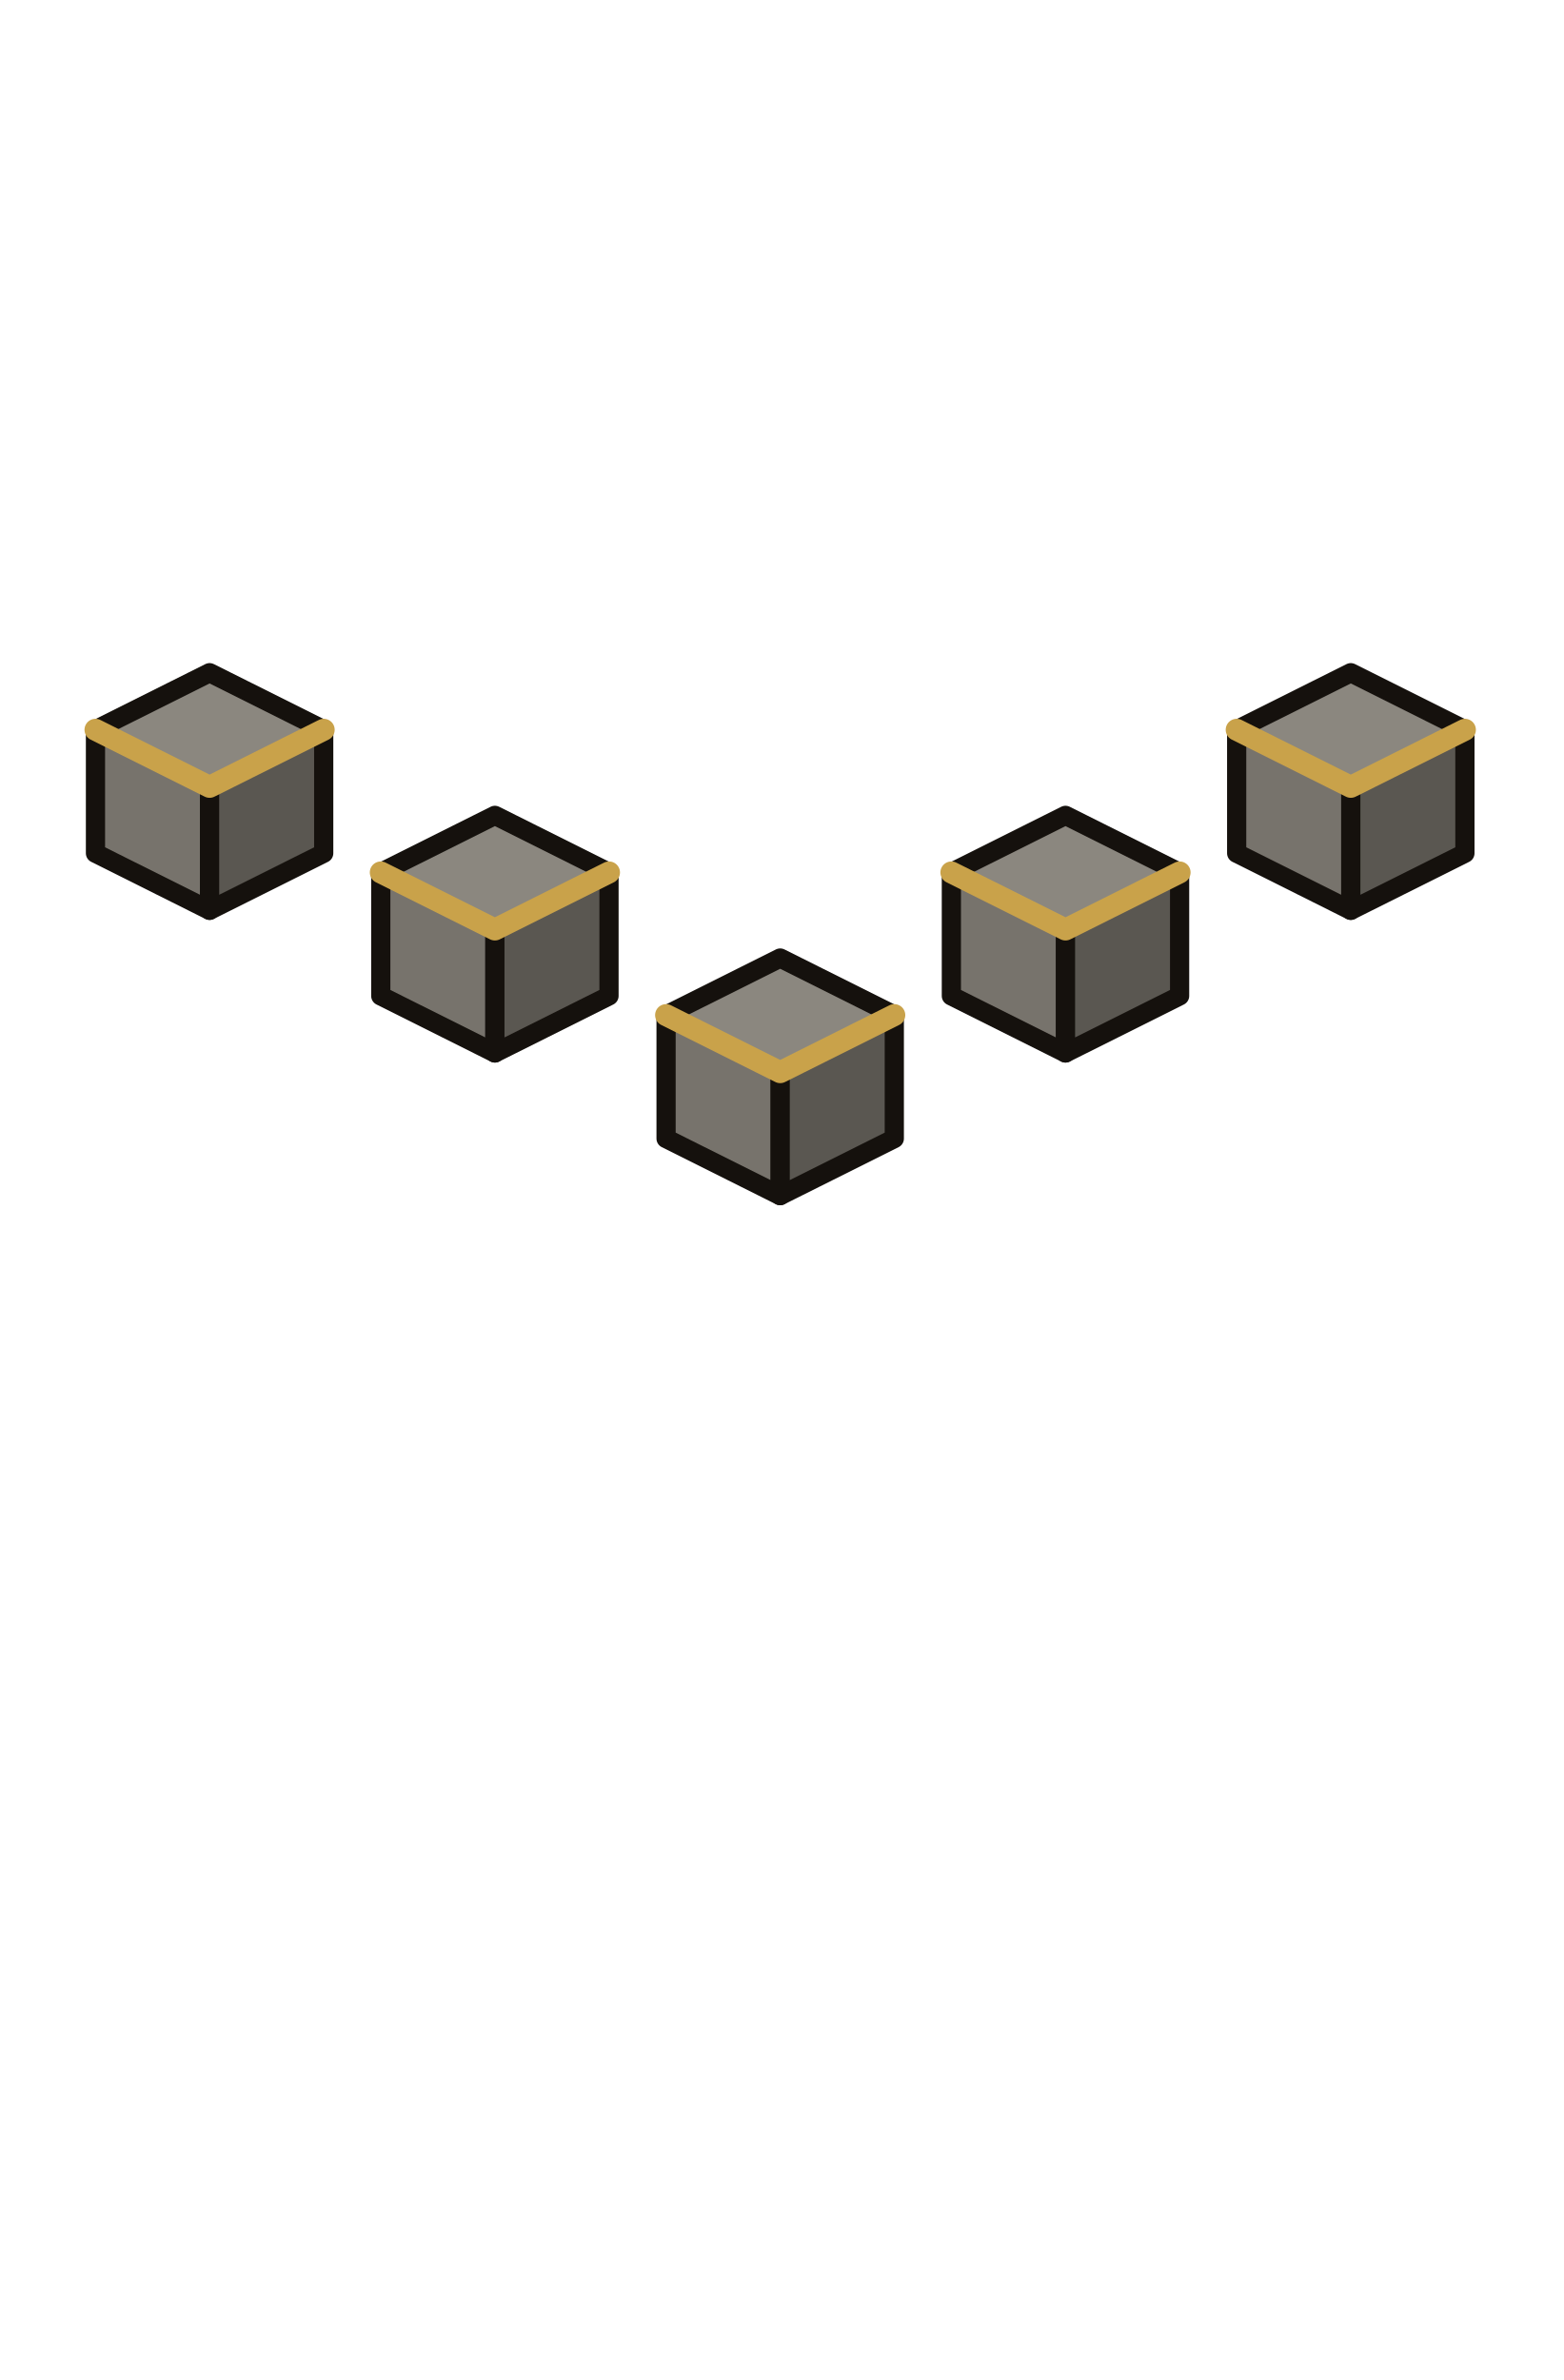
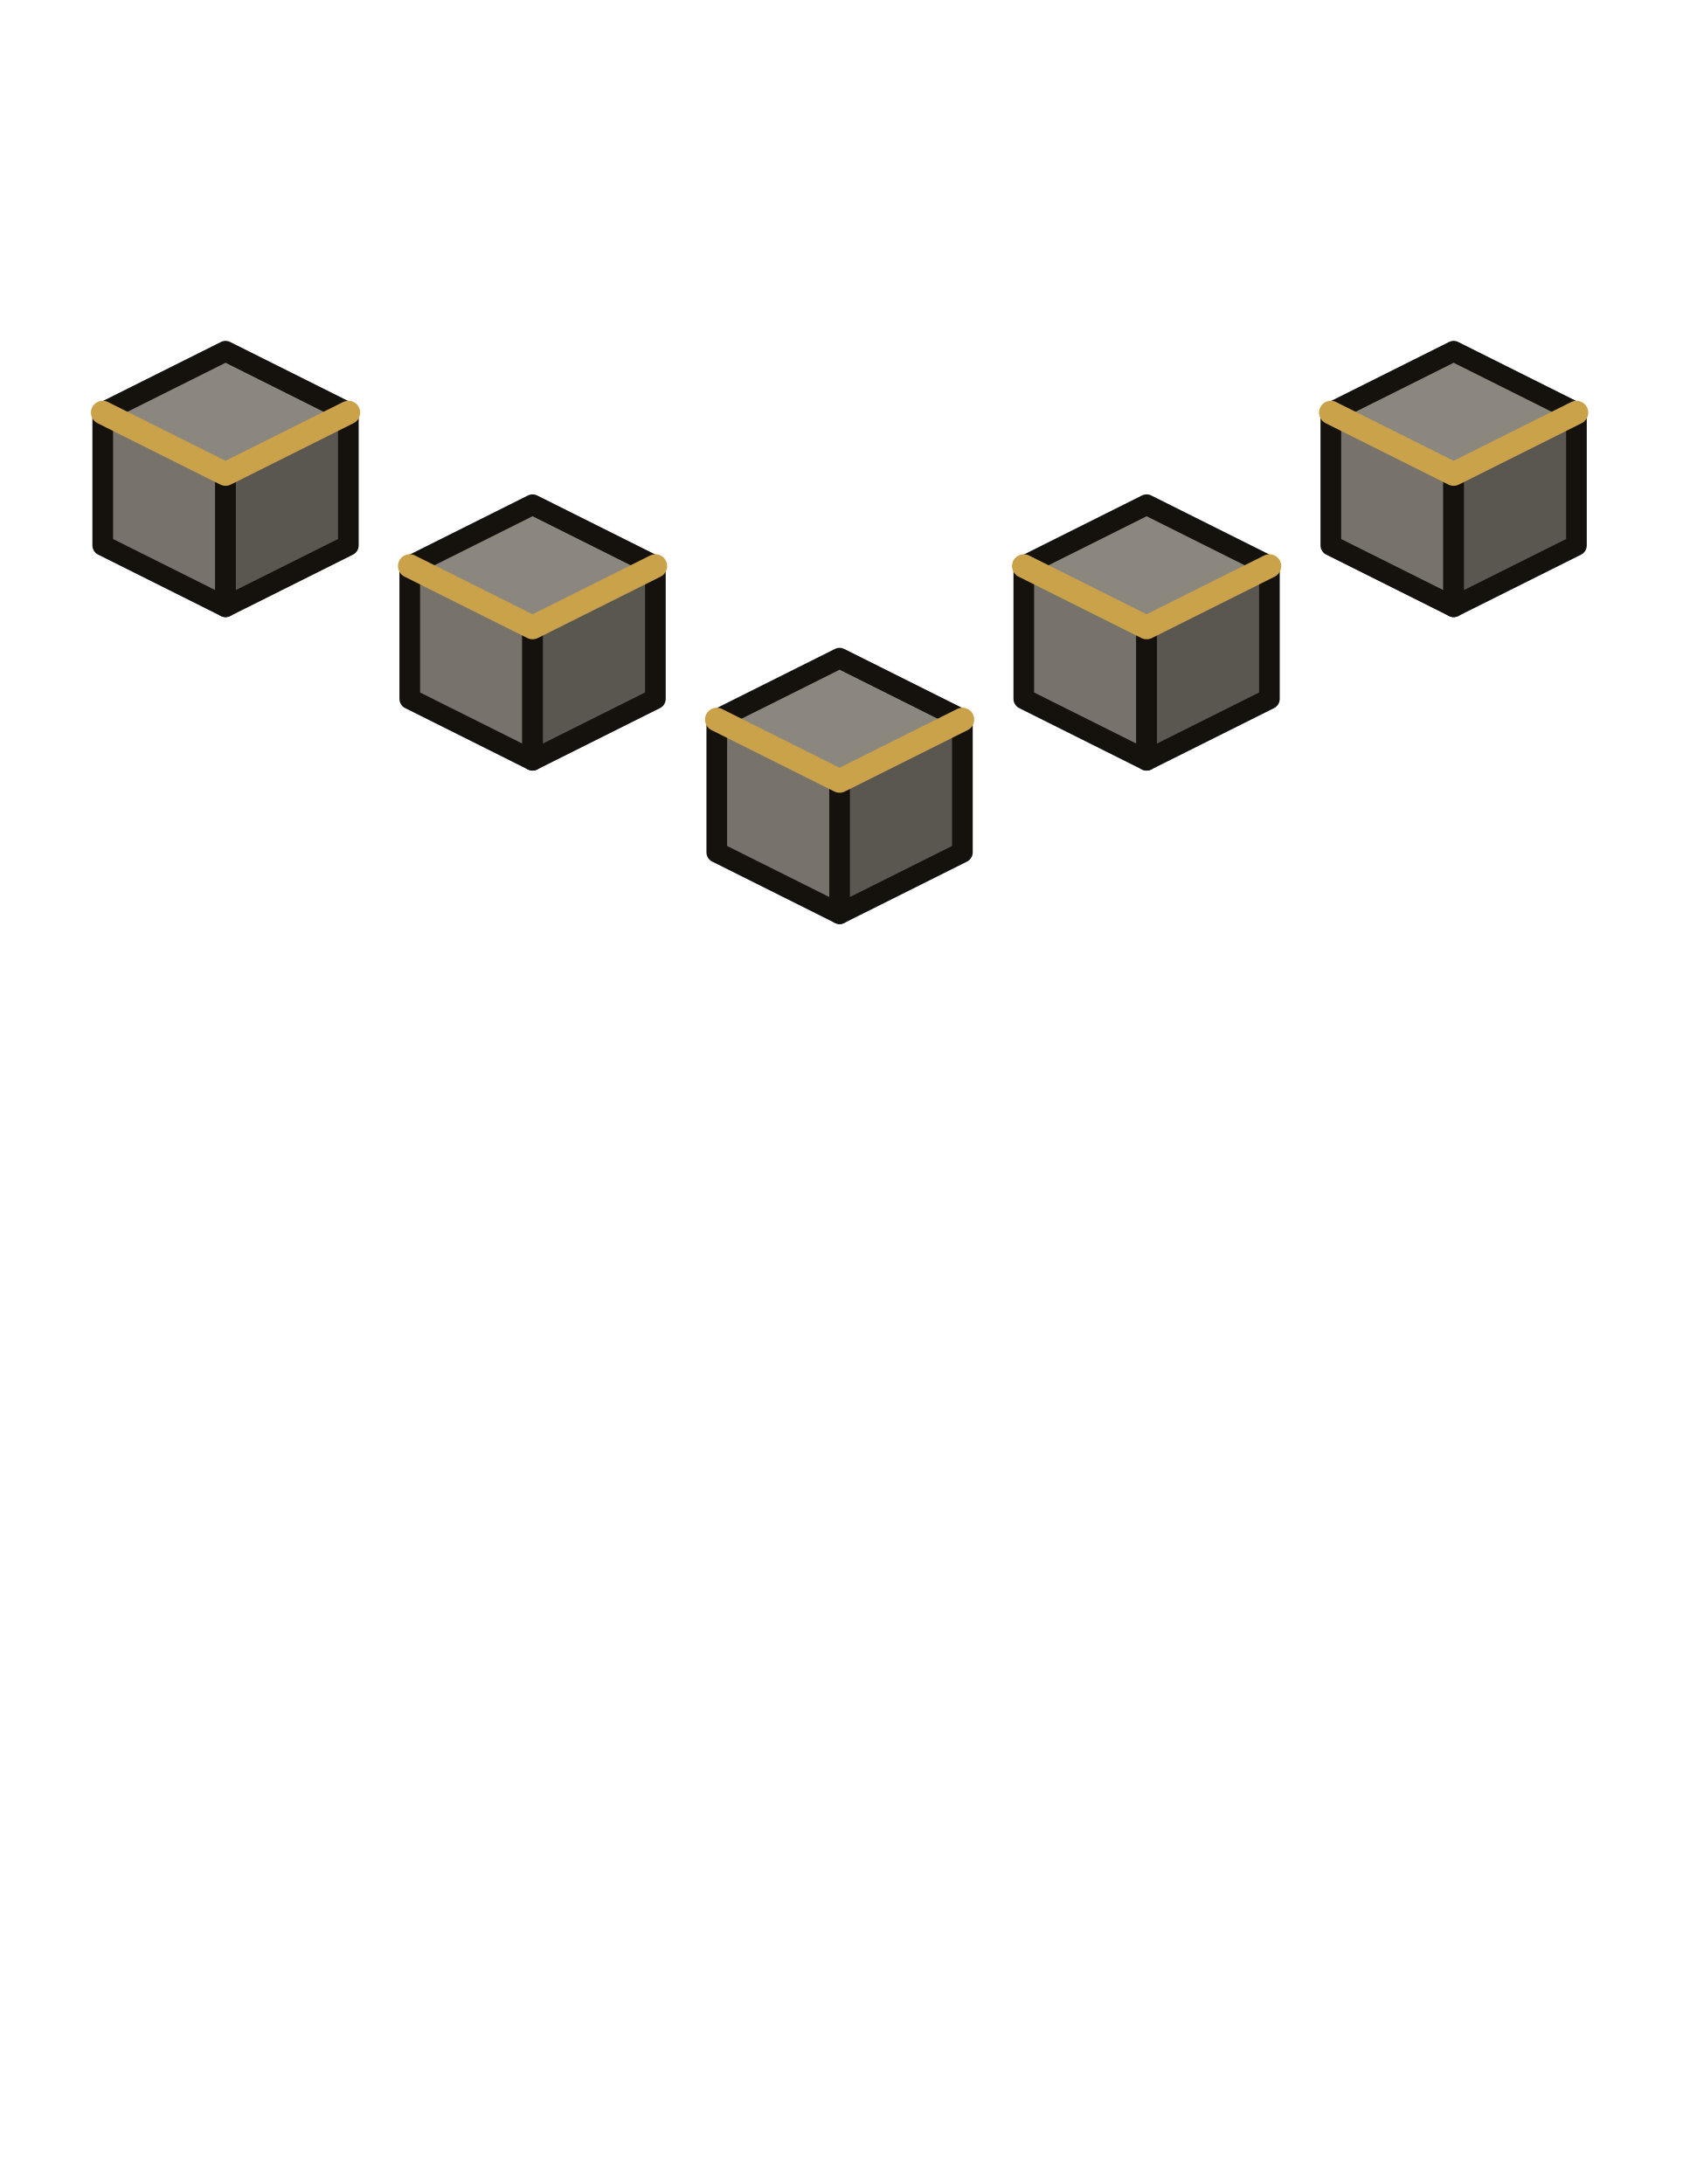
- <svg xmlns="http://www.w3.org/2000/svg" width="228" height="347" viewBox="-56.88 -140.2 114 173.5">
+ <svg xmlns="http://www.w3.org/2000/svg" width="228" height="296" viewBox="-56.88 -114.96 114 148">
  <polygon points="-49.92,-78 -41.6,-73.84 -41.6,-82.84 -49.92,-87" fill="#77736c" stroke="#15110d" stroke-width="1.4" stroke-linejoin="round" />
  <polygon points="-41.6,-73.84 -33.28,-78 -33.28,-87 -41.6,-82.84" fill="#5a5751" stroke="#15110d" stroke-width="1.4" stroke-linejoin="round" />
  <polygon points="-41.6,-91.16 -33.28,-87 -41.6,-82.84 -49.92,-87" fill="#8b877f" stroke="#15110d" stroke-width="1.4" stroke-linejoin="round" />
  <polygon points="-29.12,-67.6 -20.8,-63.44 -20.8,-72.44 -29.12,-76.6" fill="#77736c" stroke="#15110d" stroke-width="1.4" stroke-linejoin="round" />
  <polygon points="-20.8,-63.44 -12.48,-67.6 -12.48,-76.6 -20.8,-72.44" fill="#5a5751" stroke="#15110d" stroke-width="1.4" stroke-linejoin="round" />
  <polygon points="-20.8,-80.76 -12.48,-76.6 -20.8,-72.44 -29.12,-76.6" fill="#8b877f" stroke="#15110d" stroke-width="1.4" stroke-linejoin="round" />
  <polygon points="-8.32,-57.2 0,-53.04 0,-62.04 -8.32,-66.2" fill="#77736c" stroke="#15110d" stroke-width="1.4" stroke-linejoin="round" />
  <polygon points="0,-53.04 8.32,-57.2 8.32,-66.2 0,-62.04" fill="#5a5751" stroke="#15110d" stroke-width="1.4" stroke-linejoin="round" />
  <polygon points="0,-70.36 8.32,-66.2 0,-62.04 -8.32,-66.2" fill="#8b877f" stroke="#15110d" stroke-width="1.4" stroke-linejoin="round" />
  <polygon points="12.48,-67.6 20.8,-63.44 20.8,-72.44 12.48,-76.6" fill="#77736c" stroke="#15110d" stroke-width="1.4" stroke-linejoin="round" />
  <polygon points="20.8,-63.44 29.12,-67.6 29.12,-76.6 20.8,-72.44" fill="#5a5751" stroke="#15110d" stroke-width="1.4" stroke-linejoin="round" />
  <polygon points="20.8,-80.76 29.12,-76.6 20.8,-72.44 12.48,-76.6" fill="#8b877f" stroke="#15110d" stroke-width="1.4" stroke-linejoin="round" />
  <polygon points="33.28,-78 41.6,-73.84 41.6,-82.84 33.28,-87" fill="#77736c" stroke="#15110d" stroke-width="1.4" stroke-linejoin="round" />
  <polygon points="41.6,-73.84 49.92,-78 49.92,-87 41.6,-82.84" fill="#5a5751" stroke="#15110d" stroke-width="1.4" stroke-linejoin="round" />
  <polygon points="41.6,-91.16 49.92,-87 41.6,-82.84 33.28,-87" fill="#8b877f" stroke="#15110d" stroke-width="1.4" stroke-linejoin="round" />
  <polyline points="-49.92,-87 -41.6,-82.84 -33.28,-87" fill="none" stroke="#c9a24a" stroke-width="1.6" stroke-linecap="round" stroke-linejoin="round" />
  <polyline points="-29.12,-76.6 -20.8,-72.44 -12.48,-76.6" fill="none" stroke="#c9a24a" stroke-width="1.6" stroke-linecap="round" stroke-linejoin="round" />
  <polyline points="-8.32,-66.2 0,-62.04 8.32,-66.2" fill="none" stroke="#c9a24a" stroke-width="1.6" stroke-linecap="round" stroke-linejoin="round" />
  <polyline points="12.48,-76.6 20.8,-72.44 29.12,-76.6" fill="none" stroke="#c9a24a" stroke-width="1.6" stroke-linecap="round" stroke-linejoin="round" />
  <polyline points="33.28,-87 41.6,-82.84 49.92,-87" fill="none" stroke="#c9a24a" stroke-width="1.6" stroke-linecap="round" stroke-linejoin="round" />
</svg>
